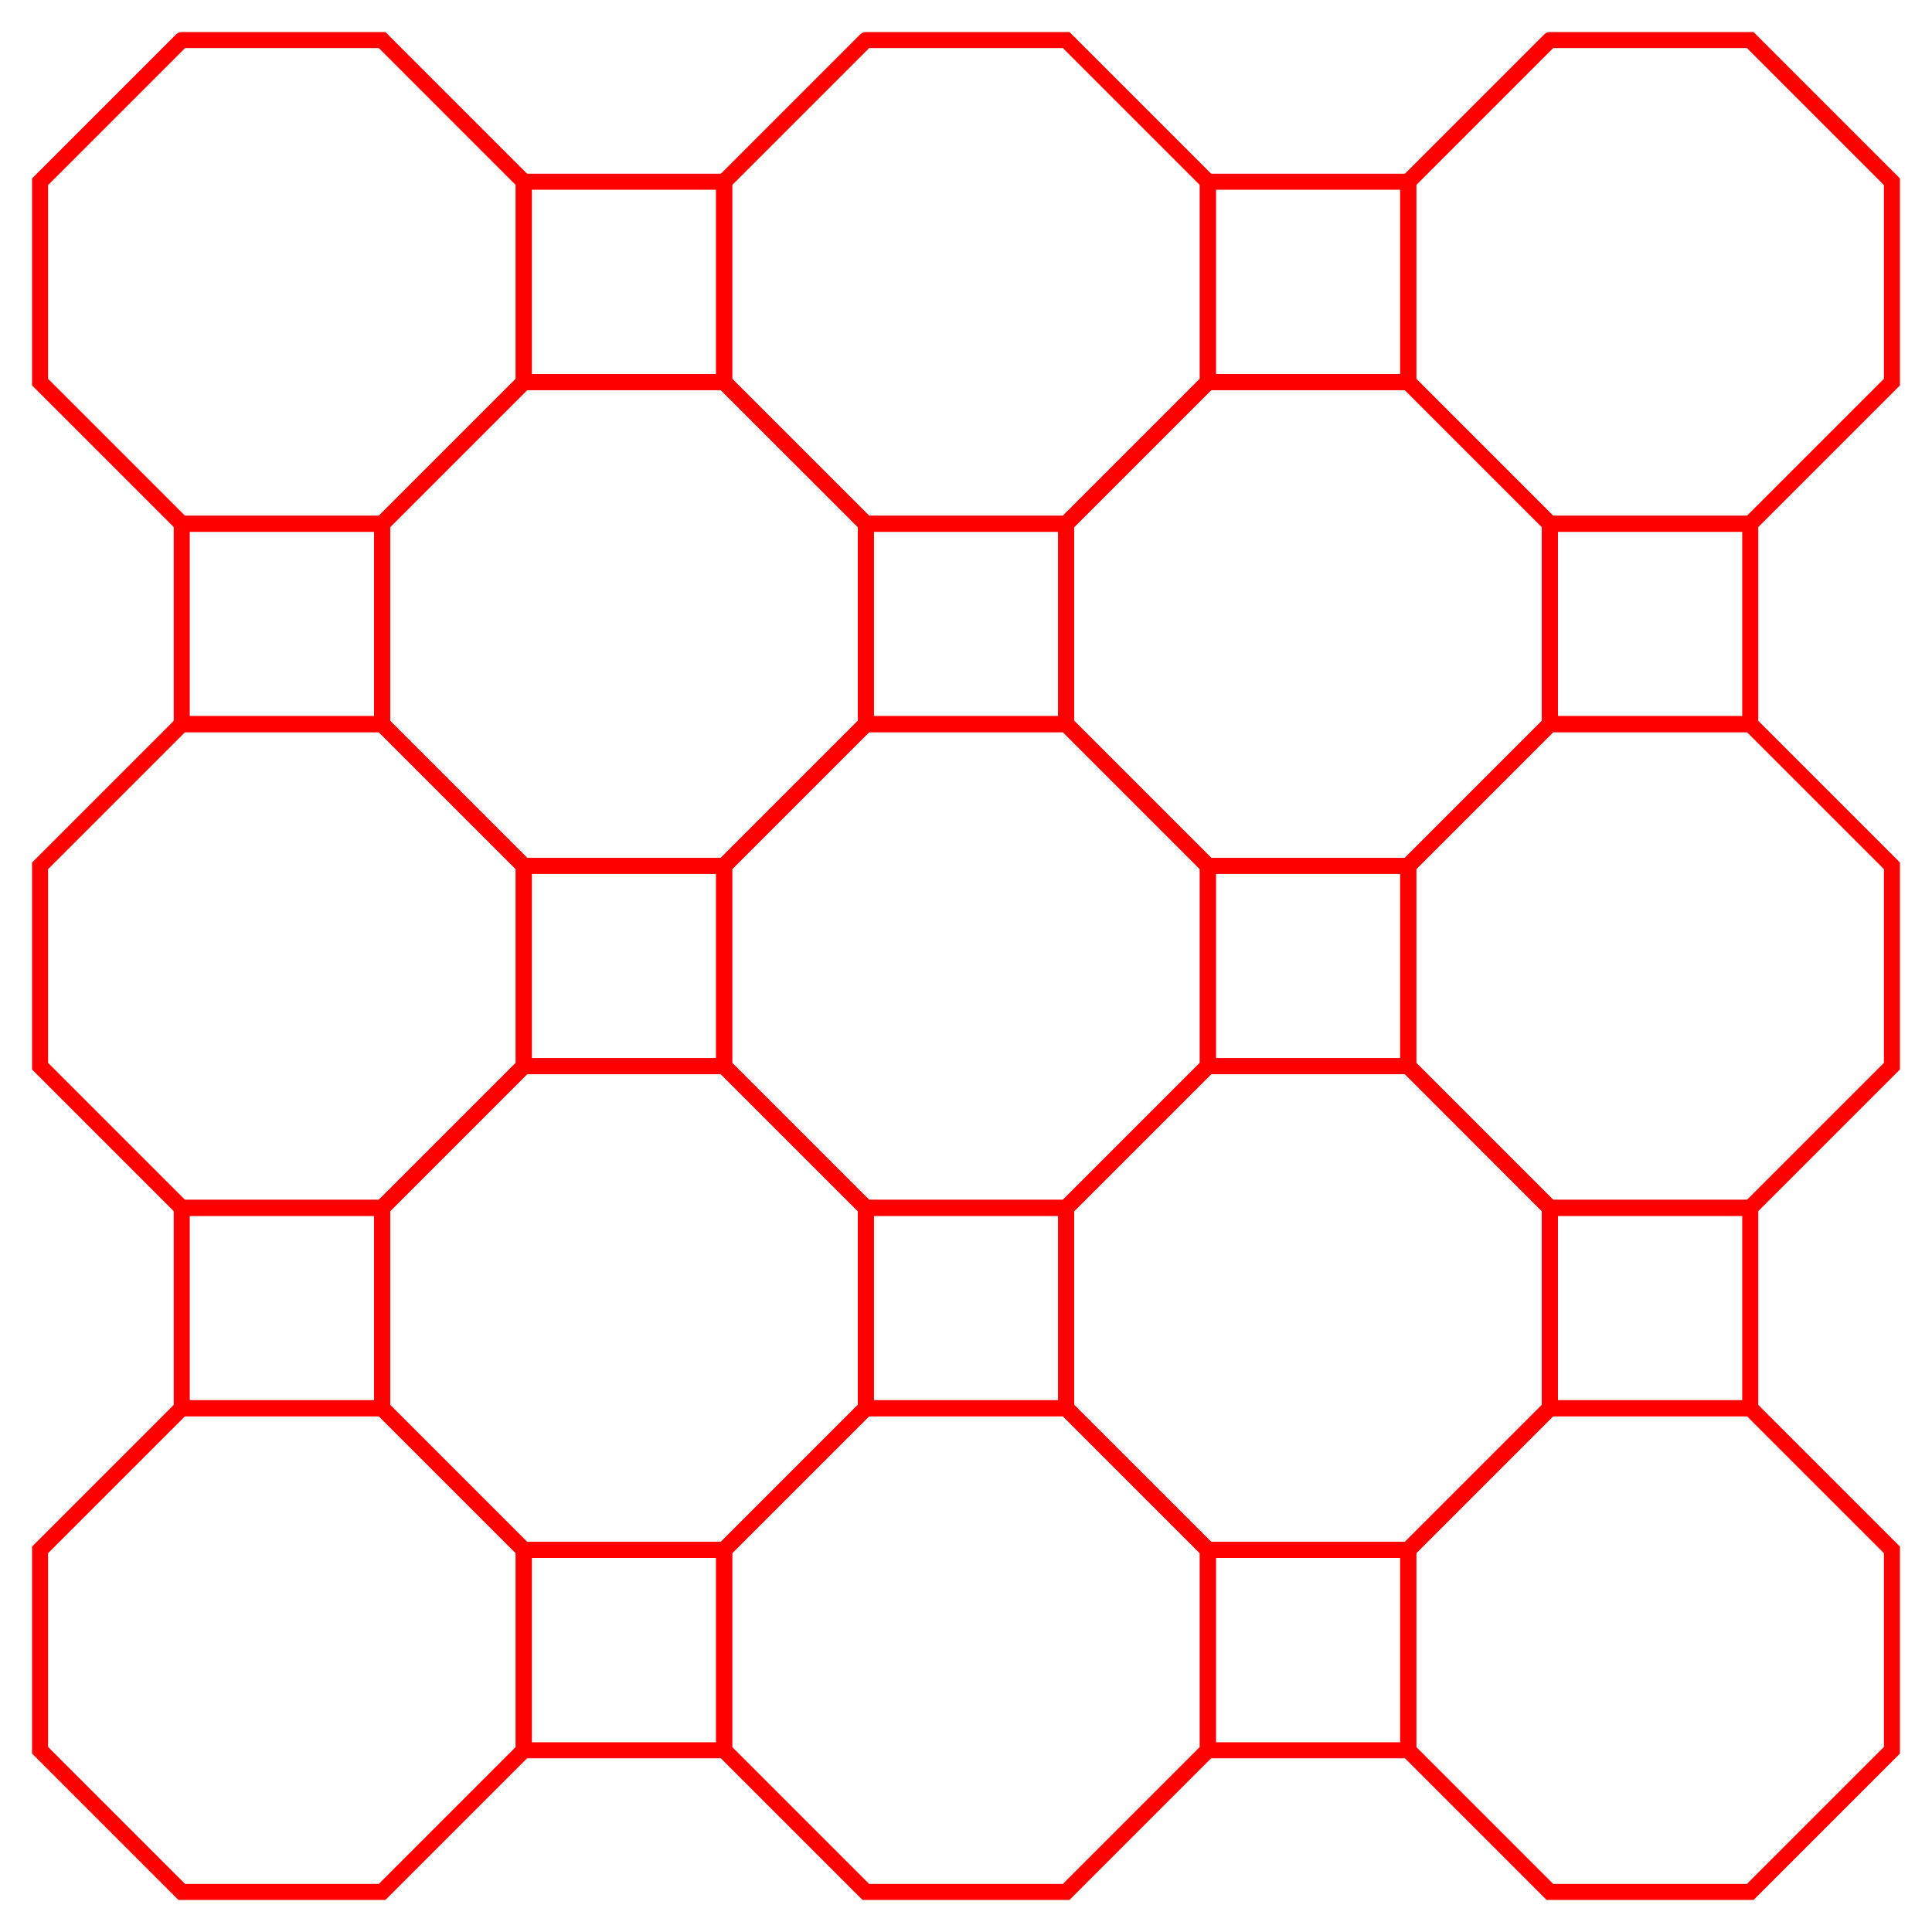
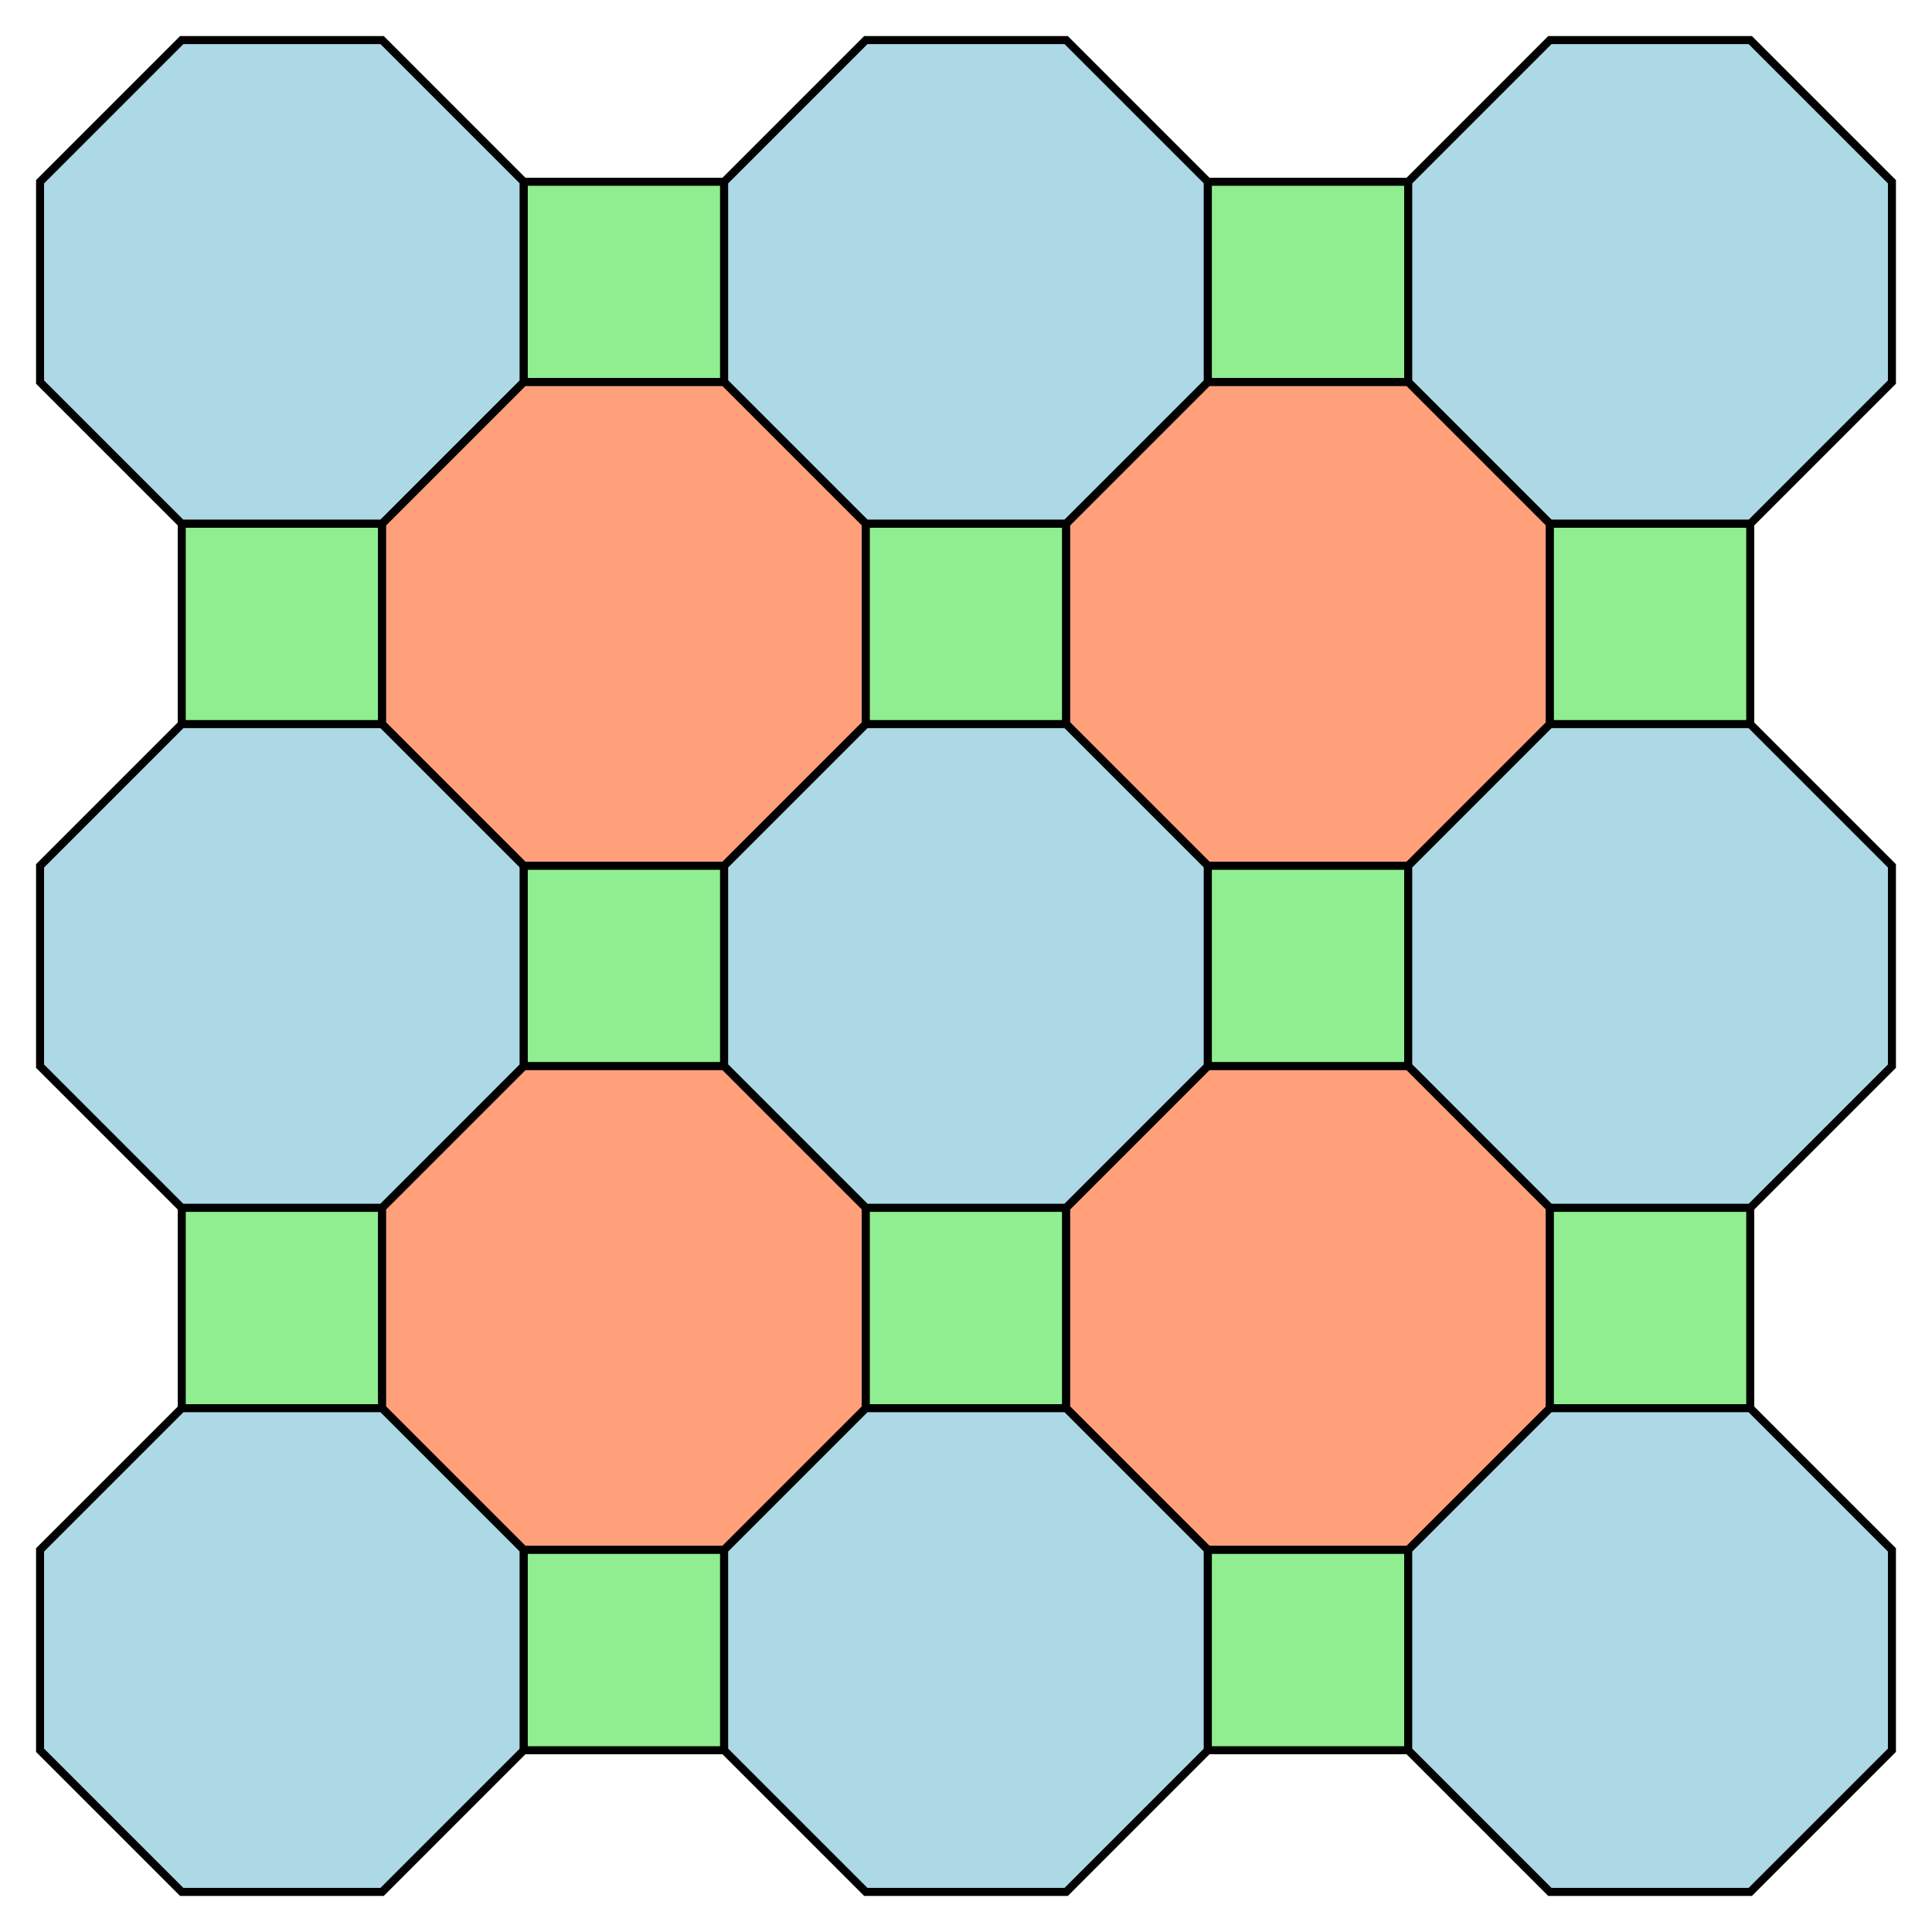
<svg xmlns="http://www.w3.org/2000/svg" width="241.066" height="241.066" viewBox="0 0 241.066 241.066">
-   <polyline points="22.678,5.0 47.678,5.0 65.355,22.678 65.355,47.678 47.678,65.355 22.678,65.355 5,47.678 5.0,22.678 22.678,5.0" stroke="red" stroke-linecap="round" stroke-width="2" fill="none" />
-   <polyline points="65.355,22.678 90.355,22.678 90.355,47.678 65.355,47.678 65.355,22.678" stroke="red" stroke-linecap="round" stroke-width="2" fill="none" />
-   <polyline points="108.033,5.0 133.033,5.0 150.711,22.678 150.711,47.678 133.033,65.355 108.033,65.355 90.355,47.678 90.355,22.678 108.033,5.0" stroke="red" stroke-linecap="round" stroke-width="2" fill="none" />
-   <polyline points="150.711,22.678 175.711,22.678 175.711,47.678 150.711,47.678 150.711,22.678" stroke="red" stroke-linecap="round" stroke-width="2" fill="none" />
-   <polyline points="193.388,5.0 218.388,5.0 236.066,22.678 236.066,47.678 218.388,65.355 193.388,65.355 175.711,47.678 175.711,22.678 193.388,5.0" stroke="red" stroke-linecap="round" stroke-width="2" fill="none" />
-   <polyline points="22.678,65.355 47.678,65.355 47.678,90.355 22.678,90.355 22.678,65.355" stroke="red" stroke-linecap="round" stroke-width="2" fill="none" />
-   <polyline points="65.355,47.678 90.355,47.678 108.033,65.355 108.033,90.355 90.355,108.033 65.355,108.033 47.678,90.355 47.678,65.355 65.355,47.678" stroke="red" stroke-linecap="round" stroke-width="2" fill="none" />
-   <polyline points="108.033,65.355 133.033,65.355 133.033,90.355 108.033,90.355 108.033,65.355" stroke="red" stroke-linecap="round" stroke-width="2" fill="none" />
-   <polyline points="150.711,47.678 175.711,47.678 193.388,65.355 193.388,90.355 175.711,108.033 150.711,108.033 133.033,90.355 133.033,65.355 150.711,47.678" stroke="red" stroke-linecap="round" stroke-width="2" fill="none" />
-   <polyline points="193.388,65.355 218.388,65.355 218.388,90.355 193.388,90.355 193.388,65.355" stroke="red" stroke-linecap="round" stroke-width="2" fill="none" />
-   <polyline points="22.678,90.355 47.678,90.355 65.355,108.033 65.355,133.033 47.678,150.711 22.678,150.711 5,133.033 5.0,108.033 22.678,90.355" stroke="red" stroke-linecap="round" stroke-width="2" fill="none" />
-   <polyline points="65.355,108.033 90.355,108.033 90.355,133.033 65.355,133.033 65.355,108.033" stroke="red" stroke-linecap="round" stroke-width="2" fill="none" />
-   <polyline points="108.033,90.355 133.033,90.355 150.711,108.033 150.711,133.033 133.033,150.711 108.033,150.711 90.355,133.033 90.355,108.033 108.033,90.355" stroke="red" stroke-linecap="round" stroke-width="2" fill="none" />
-   <polyline points="150.711,108.033 175.711,108.033 175.711,133.033 150.711,133.033 150.711,108.033" stroke="red" stroke-linecap="round" stroke-width="2" fill="none" />
-   <polyline points="193.388,90.355 218.388,90.355 236.066,108.033 236.066,133.033 218.388,150.711 193.388,150.711 175.711,133.033 175.711,108.033 193.388,90.355" stroke="red" stroke-linecap="round" stroke-width="2" fill="none" />
-   <polyline points="22.678,150.711 47.678,150.711 47.678,175.711 22.678,175.711 22.678,150.711" stroke="red" stroke-linecap="round" stroke-width="2" fill="none" />
-   <polyline points="65.355,133.033 90.355,133.033 108.033,150.711 108.033,175.711 90.355,193.388 65.355,193.388 47.678,175.711 47.678,150.711 65.355,133.033" stroke="red" stroke-linecap="round" stroke-width="2" fill="none" />
-   <polyline points="108.033,150.711 133.033,150.711 133.033,175.711 108.033,175.711 108.033,150.711" stroke="red" stroke-linecap="round" stroke-width="2" fill="none" />
-   <polyline points="150.711,133.033 175.711,133.033 193.388,150.711 193.388,175.711 175.711,193.388 150.711,193.388 133.033,175.711 133.033,150.711 150.711,133.033" stroke="red" stroke-linecap="round" stroke-width="2" fill="none" />
-   <polyline points="193.388,150.711 218.388,150.711 218.388,175.711 193.388,175.711 193.388,150.711" stroke="red" stroke-linecap="round" stroke-width="2" fill="none" />
-   <polyline points="22.678,175.711 47.678,175.711 65.355,193.388 65.355,218.388 47.678,236.066 22.678,236.066 5,218.388 5.0,193.388 22.678,175.711" stroke="red" stroke-linecap="round" stroke-width="2" fill="none" />
-   <polyline points="65.355,193.388 90.355,193.388 90.355,218.388 65.355,218.388 65.355,193.388" stroke="red" stroke-linecap="round" stroke-width="2" fill="none" />
-   <polyline points="108.033,175.711 133.033,175.711 150.711,193.388 150.711,218.388 133.033,236.066 108.033,236.066 90.355,218.388 90.355,193.388 108.033,175.711" stroke="red" stroke-linecap="round" stroke-width="2" fill="none" />
-   <polyline points="150.711,193.388 175.711,193.388 175.711,218.388 150.711,218.388 150.711,193.388" stroke="red" stroke-linecap="round" stroke-width="2" fill="none" />
-   <polyline points="193.388,175.711 218.388,175.711 236.066,193.388 236.066,218.388 218.388,236.066 193.388,236.066 175.711,218.388 175.711,193.388 193.388,175.711" stroke="red" stroke-linecap="round" stroke-width="2" fill="none" />
+   <polygon points="22.678,5.0 47.678,5.0 65.355,22.678 65.355,47.678 47.678,65.355 22.678,65.355 5,47.678 5.0,22.678" stroke="black" stroke-linecap="round" stroke-width="1" fill="lightblue" />
+   <polygon points="65.355,22.678 90.355,22.678 90.355,47.678 65.355,47.678" stroke="black" stroke-linecap="round" stroke-width="1" fill="lightgreen" />
+   <polygon points="108.033,5.0 133.033,5.0 150.711,22.678 150.711,47.678 133.033,65.355 108.033,65.355 90.355,47.678 90.355,22.678" stroke="black" stroke-linecap="round" stroke-width="1" fill="lightblue" />
+   <polygon points="150.711,22.678 175.711,22.678 175.711,47.678 150.711,47.678" stroke="black" stroke-linecap="round" stroke-width="1" fill="lightgreen" />
+   <polygon points="193.388,5.0 218.388,5.0 236.066,22.678 236.066,47.678 218.388,65.355 193.388,65.355 175.711,47.678 175.711,22.678" stroke="black" stroke-linecap="round" stroke-width="1" fill="lightblue" />
+   <polygon points="22.678,65.355 47.678,65.355 47.678,90.355 22.678,90.355" stroke="black" stroke-linecap="round" stroke-width="1" fill="lightgreen" />
+   <polygon points="65.355,47.678 90.355,47.678 108.033,65.355 108.033,90.355 90.355,108.033 65.355,108.033 47.678,90.355 47.678,65.355" stroke="black" stroke-linecap="round" stroke-width="1" fill="lightsalmon" />
+   <polygon points="108.033,65.355 133.033,65.355 133.033,90.355 108.033,90.355" stroke="black" stroke-linecap="round" stroke-width="1" fill="lightgreen" />
+   <polygon points="150.711,47.678 175.711,47.678 193.388,65.355 193.388,90.355 175.711,108.033 150.711,108.033 133.033,90.355 133.033,65.355" stroke="black" stroke-linecap="round" stroke-width="1" fill="lightsalmon" />
+   <polygon points="193.388,65.355 218.388,65.355 218.388,90.355 193.388,90.355" stroke="black" stroke-linecap="round" stroke-width="1" fill="lightgreen" />
+   <polygon points="22.678,90.355 47.678,90.355 65.355,108.033 65.355,133.033 47.678,150.711 22.678,150.711 5,133.033 5.0,108.033" stroke="black" stroke-linecap="round" stroke-width="1" fill="lightblue" />
+   <polygon points="65.355,108.033 90.355,108.033 90.355,133.033 65.355,133.033" stroke="black" stroke-linecap="round" stroke-width="1" fill="lightgreen" />
+   <polygon points="108.033,90.355 133.033,90.355 150.711,108.033 150.711,133.033 133.033,150.711 108.033,150.711 90.355,133.033 90.355,108.033" stroke="black" stroke-linecap="round" stroke-width="1" fill="lightblue" />
+   <polygon points="150.711,108.033 175.711,108.033 175.711,133.033 150.711,133.033" stroke="black" stroke-linecap="round" stroke-width="1" fill="lightgreen" />
+   <polygon points="193.388,90.355 218.388,90.355 236.066,108.033 236.066,133.033 218.388,150.711 193.388,150.711 175.711,133.033 175.711,108.033" stroke="black" stroke-linecap="round" stroke-width="1" fill="lightblue" />
+   <polygon points="22.678,150.711 47.678,150.711 47.678,175.711 22.678,175.711" stroke="black" stroke-linecap="round" stroke-width="1" fill="lightgreen" />
+   <polygon points="65.355,133.033 90.355,133.033 108.033,150.711 108.033,175.711 90.355,193.388 65.355,193.388 47.678,175.711 47.678,150.711" stroke="black" stroke-linecap="round" stroke-width="1" fill="lightsalmon" />
+   <polygon points="108.033,150.711 133.033,150.711 133.033,175.711 108.033,175.711" stroke="black" stroke-linecap="round" stroke-width="1" fill="lightgreen" />
+   <polygon points="150.711,133.033 175.711,133.033 193.388,150.711 193.388,175.711 175.711,193.388 150.711,193.388 133.033,175.711 133.033,150.711" stroke="black" stroke-linecap="round" stroke-width="1" fill="lightsalmon" />
+   <polygon points="193.388,150.711 218.388,150.711 218.388,175.711 193.388,175.711" stroke="black" stroke-linecap="round" stroke-width="1" fill="lightgreen" />
+   <polygon points="22.678,175.711 47.678,175.711 65.355,193.388 65.355,218.388 47.678,236.066 22.678,236.066 5,218.388 5.0,193.388" stroke="black" stroke-linecap="round" stroke-width="1" fill="lightblue" />
+   <polygon points="65.355,193.388 90.355,193.388 90.355,218.388 65.355,218.388" stroke="black" stroke-linecap="round" stroke-width="1" fill="lightgreen" />
+   <polygon points="108.033,175.711 133.033,175.711 150.711,193.388 150.711,218.388 133.033,236.066 108.033,236.066 90.355,218.388 90.355,193.388" stroke="black" stroke-linecap="round" stroke-width="1" fill="lightblue" />
+   <polygon points="150.711,193.388 175.711,193.388 175.711,218.388 150.711,218.388" stroke="black" stroke-linecap="round" stroke-width="1" fill="lightgreen" />
+   <polygon points="193.388,175.711 218.388,175.711 236.066,193.388 236.066,218.388 218.388,236.066 193.388,236.066 175.711,218.388 175.711,193.388" stroke="black" stroke-linecap="round" stroke-width="1" fill="lightblue" />
</svg>
